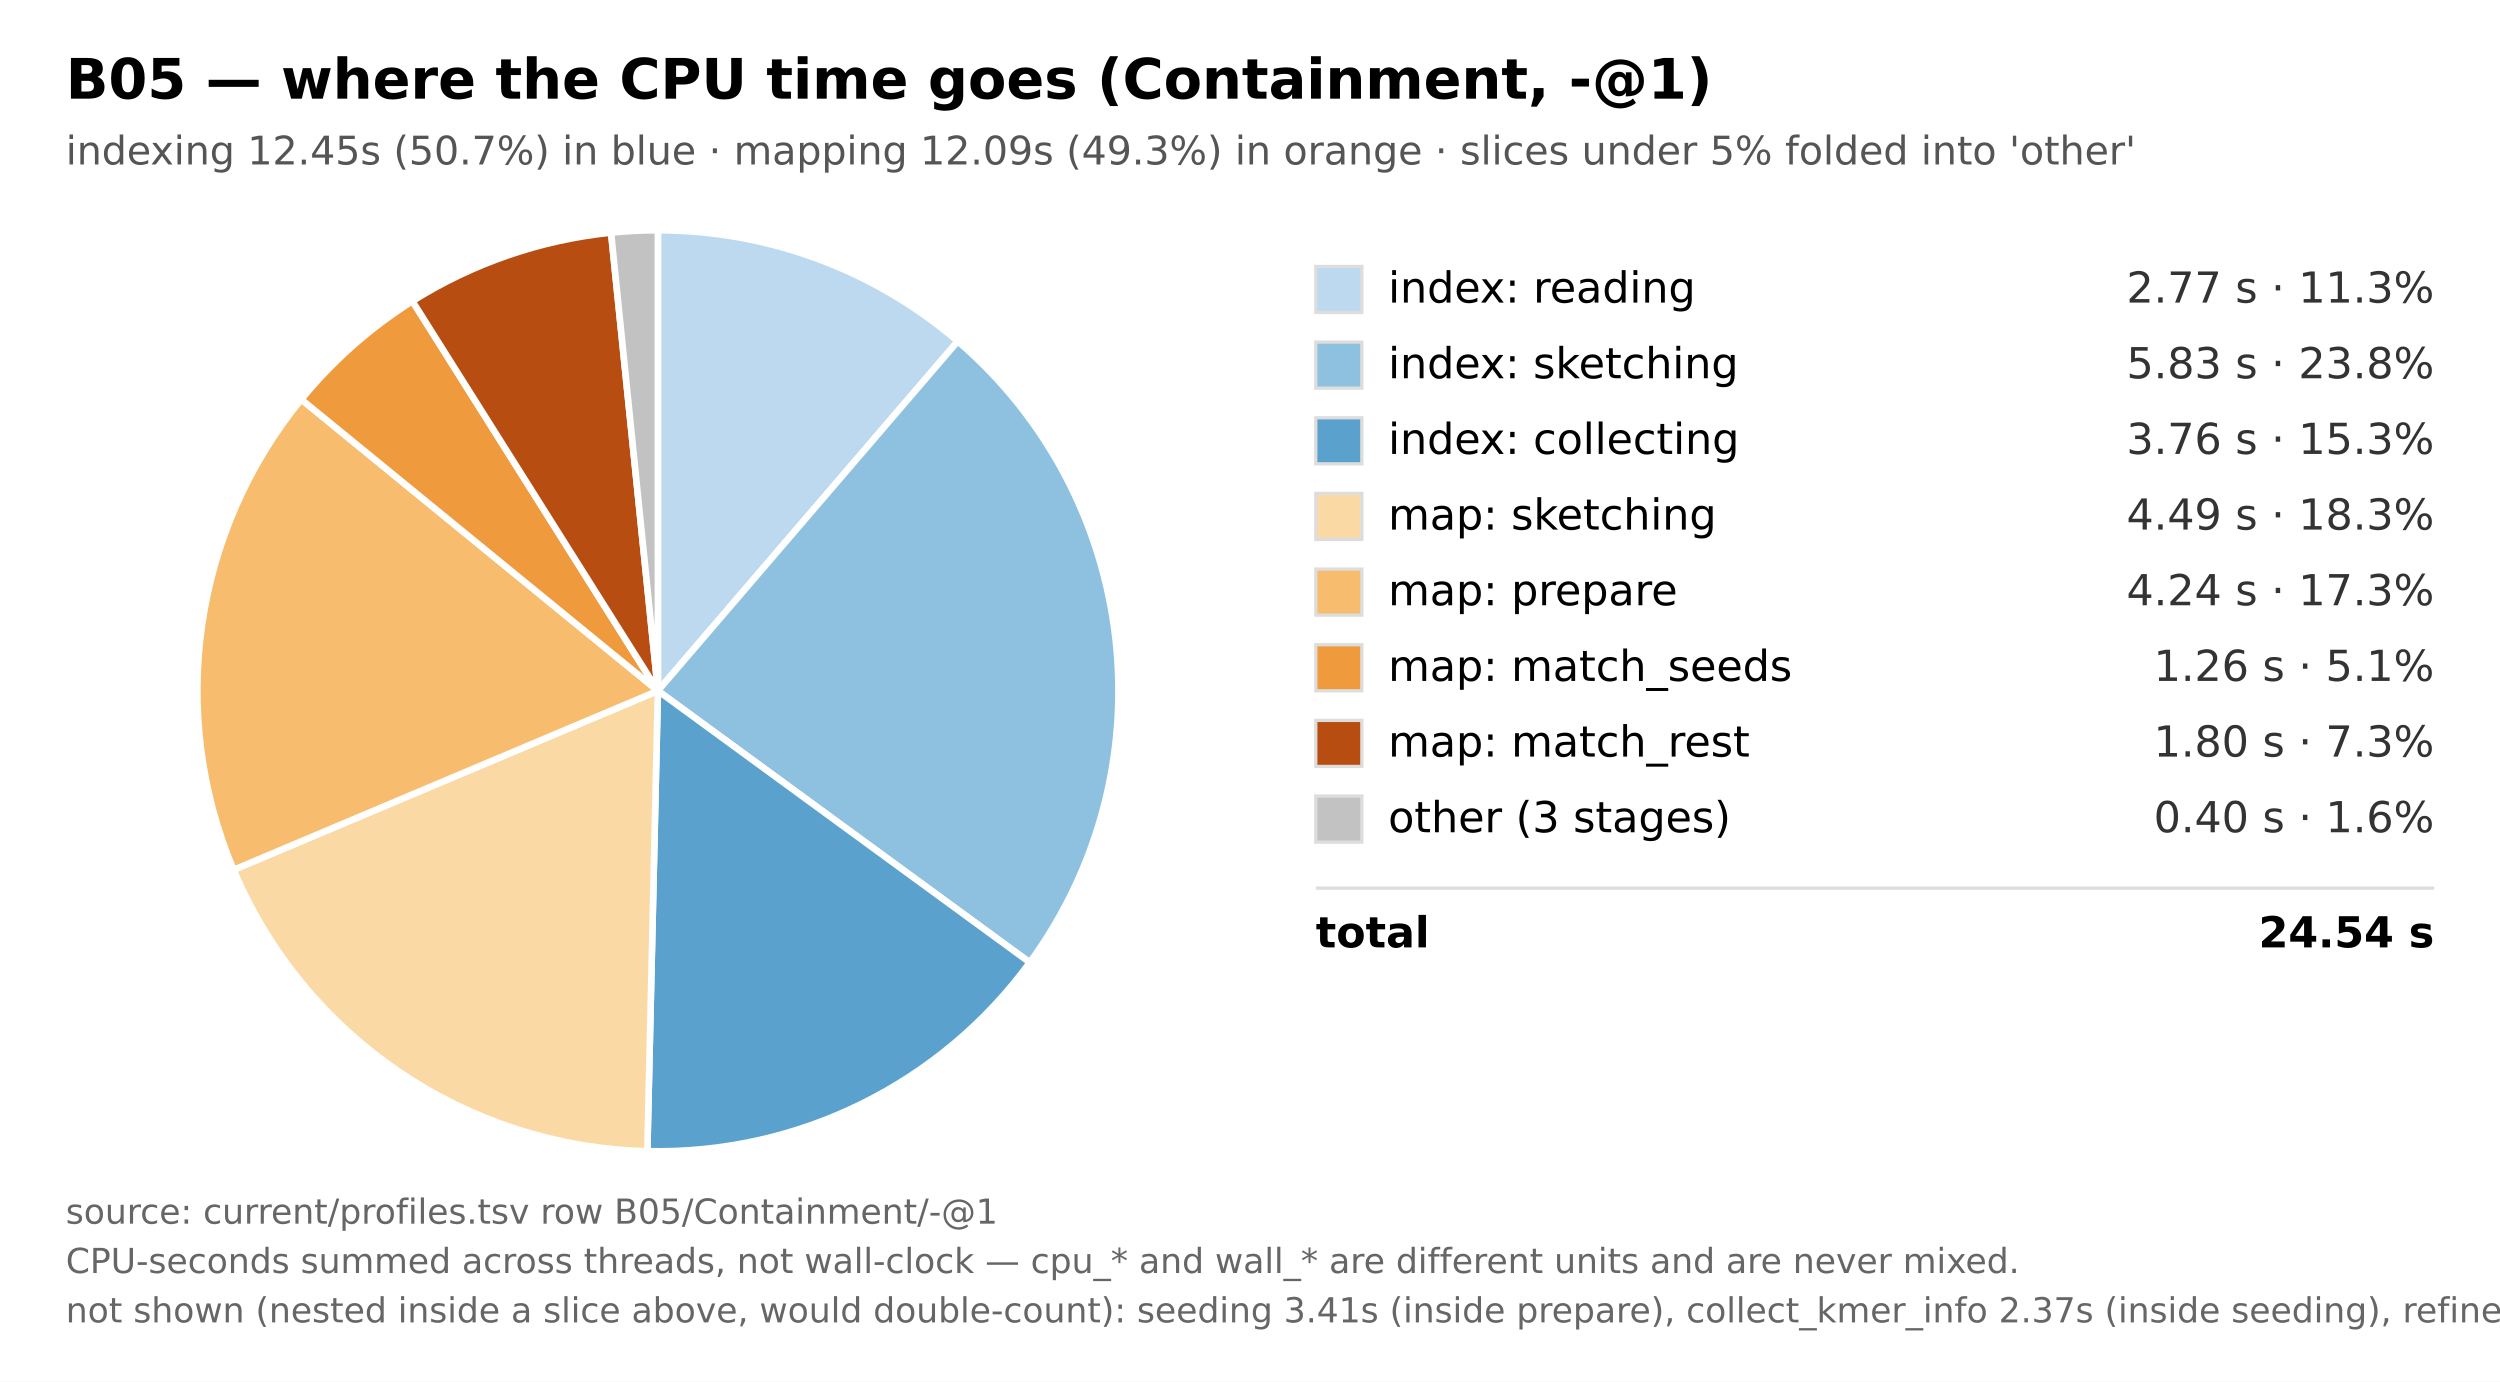
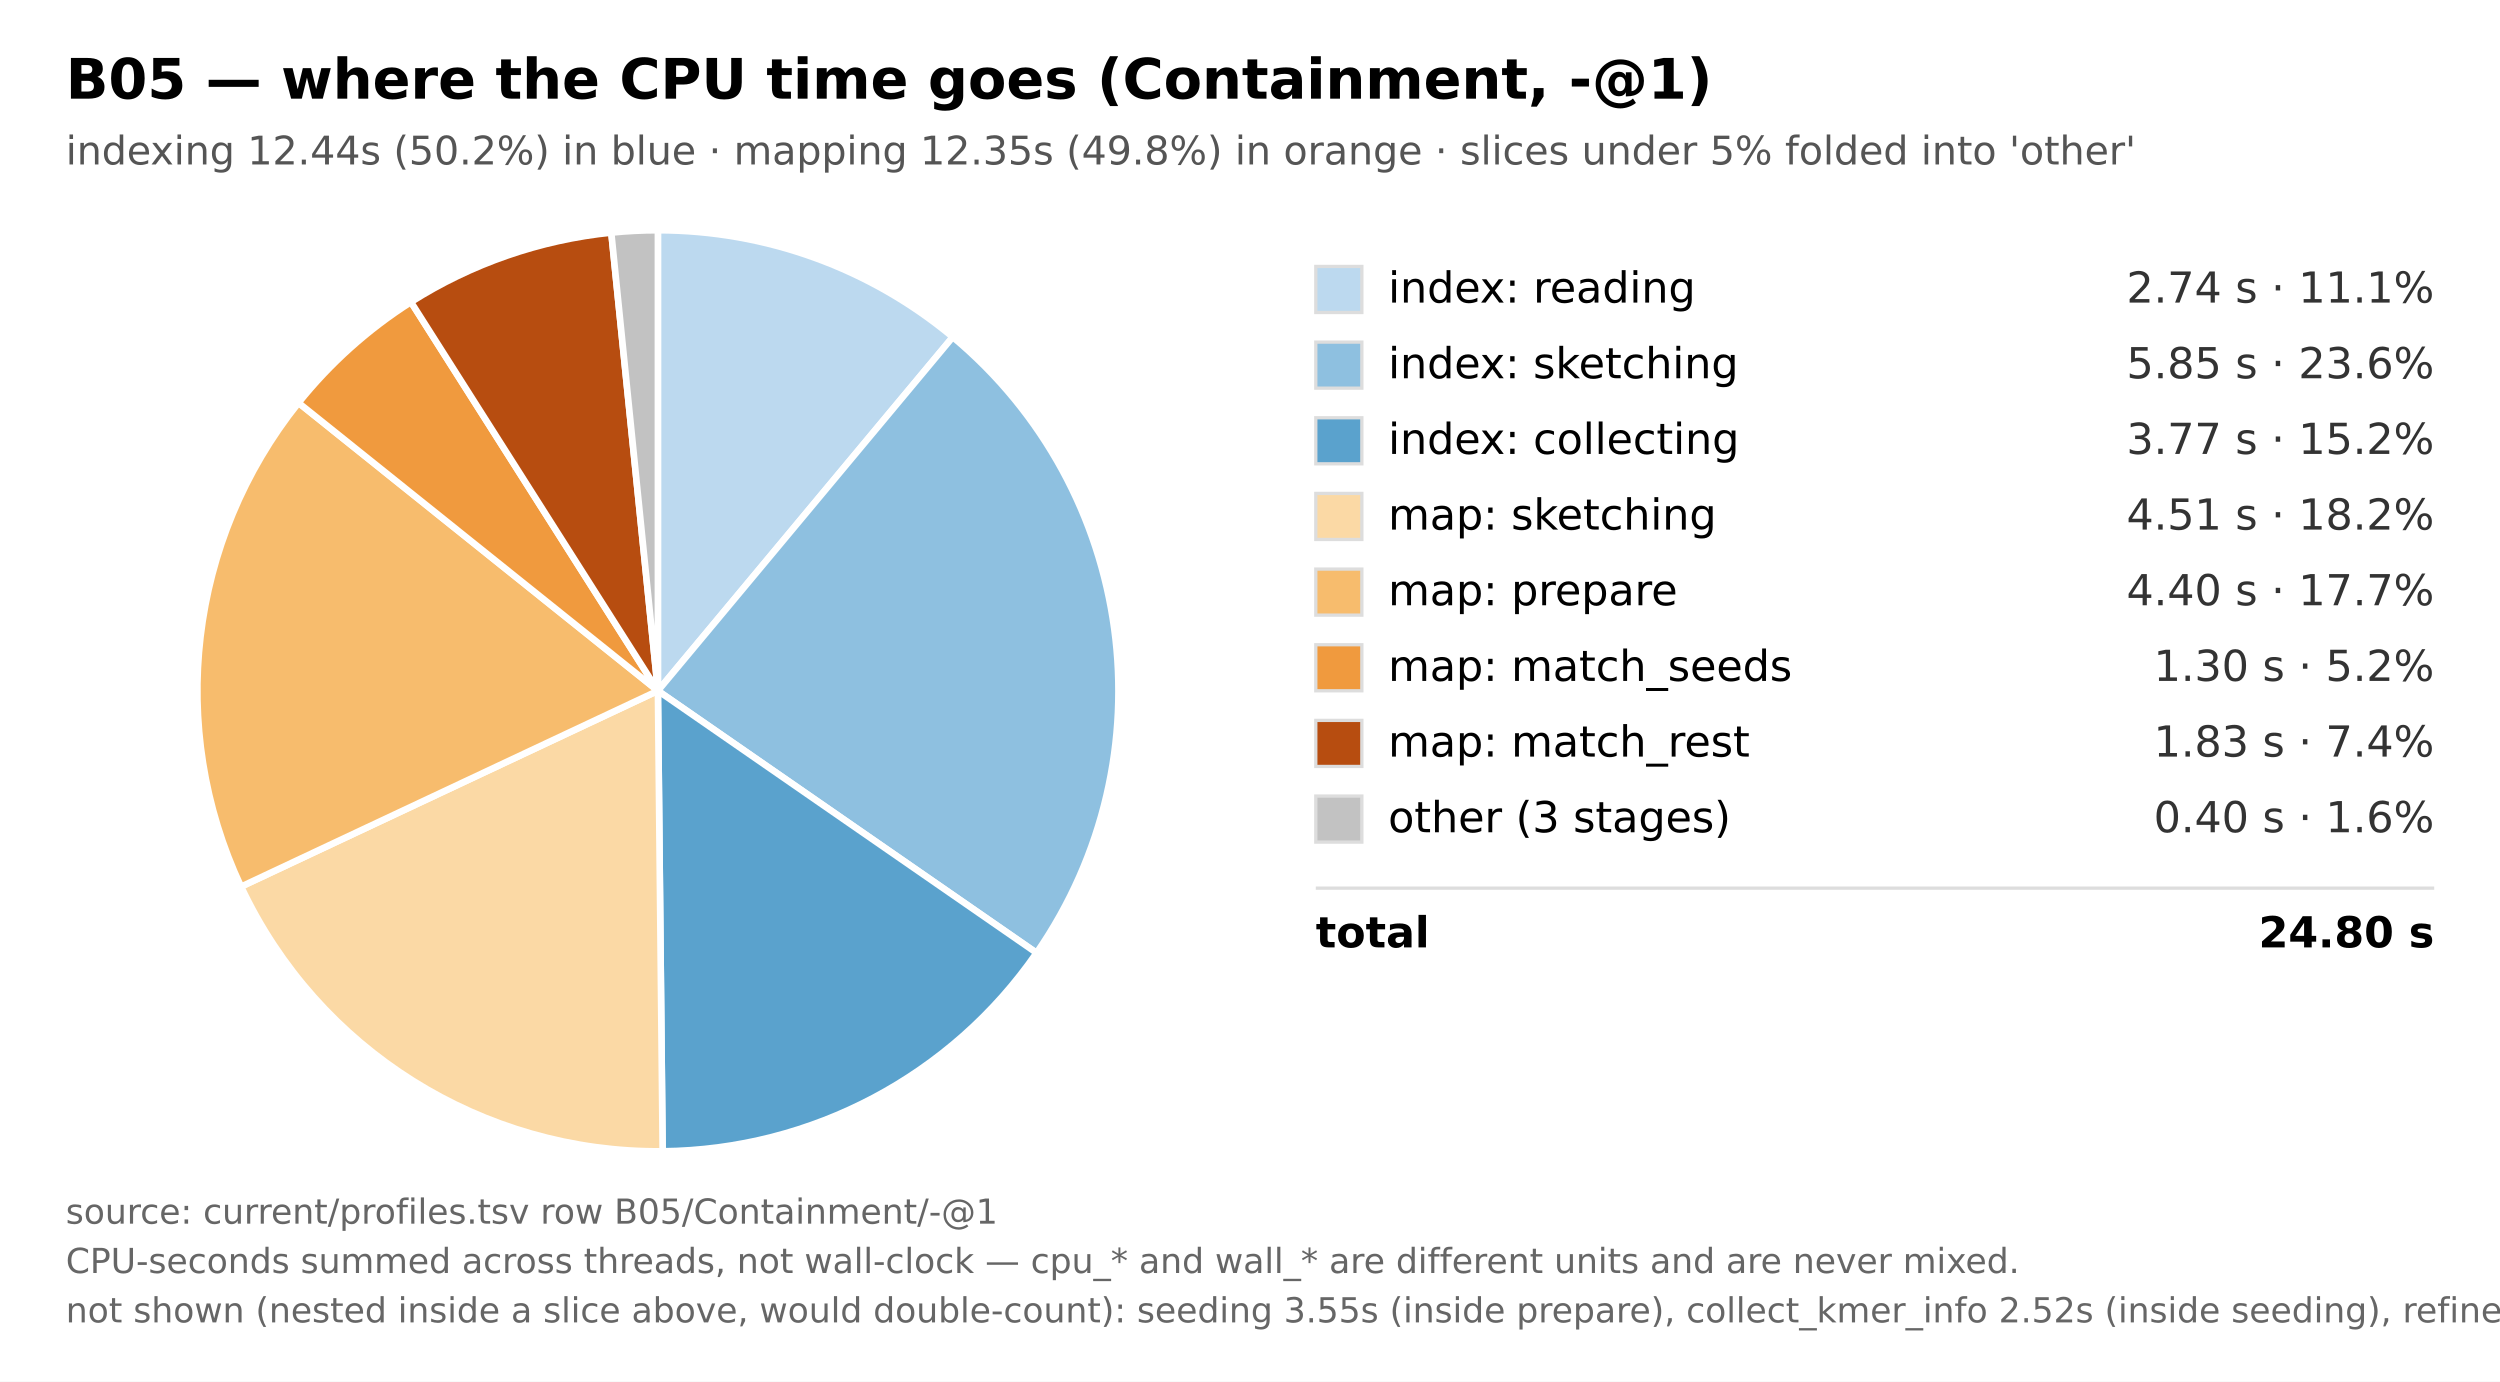
<svg xmlns="http://www.w3.org/2000/svg" width="760" height="420" viewBox="0 0 760 420" font-family="DejaVu Sans, Helvetica, Arial, sans-serif">
  <rect width="760" height="420" fill="#ffffff" />
  <text x="20" y="30" font-size="17" font-weight="bold">B05 — where the CPU time goes (Containment, -@1)</text>
-   <text x="20" y="50" font-size="12" fill="#555555">indexing 12.45s (50.7%) in blue · mapping 12.09s (49.3%) in orange · slices under 5% folded into 'other'</text>
-   <path d="M 200.00,210.00 L 200.00,70.00 A 140.00,140.00 0 0,1 291.16,103.75 Z" fill="#bcd9ef" stroke="#ffffff" stroke-width="2" />
-   <path d="M 200.00,210.00 L 291.16,103.75 A 140.00,140.00 0 0,1 313.05,292.59 Z" fill="#8ec0e0" stroke="#ffffff" stroke-width="2" />
-   <path d="M 200.00,210.00 L 313.05,292.59 A 140.00,140.00 0 0,1 196.79,349.96 Z" fill="#5aa2cd" stroke="#ffffff" stroke-width="2" />
-   <path d="M 200.00,210.00 L 196.79,349.96 A 140.00,140.00 0 0,1 71.01,264.43 Z" fill="#fbd9a5" stroke="#ffffff" stroke-width="2" />
-   <path d="M 200.00,210.00 L 71.01,264.43 A 140.00,140.00 0 0,1 91.59,121.42 Z" fill="#f7bc6d" stroke="#ffffff" stroke-width="2" />
-   <path d="M 200.00,210.00 L 91.59,121.42 A 140.00,140.00 0 0,1 125.38,91.54 Z" fill="#f09a3e" stroke="#ffffff" stroke-width="2" />
-   <path d="M 200.00,210.00 L 125.38,91.54 A 140.00,140.00 0 0,1 185.76,70.73 Z" fill="#b74d10" stroke="#ffffff" stroke-width="2" />
-   <path d="M 200.00,210.00 L 185.76,70.73 A 140.00,140.00 0 0,1 200.00,70.00 Z" fill="#c2c2c2" stroke="#ffffff" stroke-width="2" />
+   <text x="20" y="50" font-size="12" fill="#555555">indexing 12.44s (50.2%) in blue · mapping 12.35s (49.8%) in orange · slices under 5% folded into 'other'</text>
+   <path d="M 200.00,210.00 L 200.00,70.00 A 140.00,140.00 0 0,1 289.64,102.46 Z" fill="#bcd9ef" stroke="#ffffff" stroke-width="2" />
+   <path d="M 200.00,210.00 L 289.64,102.46 A 140.00,140.00 0 0,1 315.11,289.68 Z" fill="#8ec0e0" stroke="#ffffff" stroke-width="2" />
+   <path d="M 200.00,210.00 L 315.11,289.68 A 140.00,140.00 0 0,1 201.44,349.99 Z" fill="#5aa2cd" stroke="#ffffff" stroke-width="2" />
+   <path d="M 200.00,210.00 L 201.44,349.99 A 140.00,140.00 0 0,1 73.29,269.53 Z" fill="#fbd9a5" stroke="#ffffff" stroke-width="2" />
+   <path d="M 200.00,210.00 L 73.29,269.53 A 140.00,140.00 0 0,1 90.75,122.46 Z" fill="#f7bc6d" stroke="#ffffff" stroke-width="2" />
+   <path d="M 200.00,210.00 L 90.75,122.46 A 140.00,140.00 0 0,1 124.94,91.82 Z" fill="#f09a3e" stroke="#ffffff" stroke-width="2" />
+   <path d="M 200.00,210.00 L 124.94,91.82 A 140.00,140.00 0 0,1 185.83,70.72 Z" fill="#b74d10" stroke="#ffffff" stroke-width="2" />
+   <path d="M 200.00,210.00 L 185.83,70.72 A 140.00,140.00 0 0,1 200.00,70.00 Z" fill="#c2c2c2" stroke="#ffffff" stroke-width="2" />
  <rect x="400" y="81" width="14" height="14" fill="#bcd9ef" stroke="#dddddd" stroke-width="1" />
  <text x="422" y="92" font-size="13">index: reading</text>
-   <text x="740" y="92" font-size="13" text-anchor="end" fill="#333333">2.77 s · 11.3%</text>
+   <text x="740" y="92" font-size="13" text-anchor="end" fill="#333333">2.74 s · 11.1%</text>
  <rect x="400" y="104" width="14" height="14" fill="#8ec0e0" stroke="#dddddd" stroke-width="1" />
  <text x="422" y="115" font-size="13">index: sketching</text>
-   <text x="740" y="115" font-size="13" text-anchor="end" fill="#333333">5.83 s · 23.8%</text>
+   <text x="740" y="115" font-size="13" text-anchor="end" fill="#333333">5.85 s · 23.6%</text>
  <rect x="400" y="127" width="14" height="14" fill="#5aa2cd" stroke="#dddddd" stroke-width="1" />
  <text x="422" y="138" font-size="13">index: collecting</text>
-   <text x="740" y="138" font-size="13" text-anchor="end" fill="#333333">3.76 s · 15.3%</text>
+   <text x="740" y="138" font-size="13" text-anchor="end" fill="#333333">3.77 s · 15.2%</text>
  <rect x="400" y="150" width="14" height="14" fill="#fbd9a5" stroke="#dddddd" stroke-width="1" />
  <text x="422" y="161" font-size="13">map: sketching</text>
-   <text x="740" y="161" font-size="13" text-anchor="end" fill="#333333">4.49 s · 18.3%</text>
+   <text x="740" y="161" font-size="13" text-anchor="end" fill="#333333">4.51 s · 18.2%</text>
  <rect x="400" y="173" width="14" height="14" fill="#f7bc6d" stroke="#dddddd" stroke-width="1" />
  <text x="422" y="184" font-size="13">map: prepare</text>
-   <text x="740" y="184" font-size="13" text-anchor="end" fill="#333333">4.24 s · 17.3%</text>
+   <text x="740" y="184" font-size="13" text-anchor="end" fill="#333333">4.40 s · 17.7%</text>
  <rect x="400" y="196" width="14" height="14" fill="#f09a3e" stroke="#dddddd" stroke-width="1" />
  <text x="422" y="207" font-size="13">map: match_seeds</text>
-   <text x="740" y="207" font-size="13" text-anchor="end" fill="#333333">1.26 s · 5.1%</text>
+   <text x="740" y="207" font-size="13" text-anchor="end" fill="#333333">1.30 s · 5.2%</text>
  <rect x="400" y="219" width="14" height="14" fill="#b74d10" stroke="#dddddd" stroke-width="1" />
  <text x="422" y="230" font-size="13">map: match_rest</text>
-   <text x="740" y="230" font-size="13" text-anchor="end" fill="#333333">1.80 s · 7.3%</text>
+   <text x="740" y="230" font-size="13" text-anchor="end" fill="#333333">1.83 s · 7.4%</text>
  <rect x="400" y="242" width="14" height="14" fill="#c2c2c2" stroke="#dddddd" stroke-width="1" />
  <text x="422" y="253" font-size="13">other (3 stages)</text>
  <text x="740" y="253" font-size="13" text-anchor="end" fill="#333333">0.40 s · 1.6%</text>
  <line x1="400" y1="270" x2="740" y2="270" stroke="#dddddd" />
  <text x="400" y="288" font-size="13" font-weight="bold">total</text>
-   <text x="740" y="288" font-size="13" text-anchor="end" font-weight="bold">24.54 s</text>
+   <text x="740" y="288" font-size="13" text-anchor="end" font-weight="bold">24.80 s</text>
  <text x="20" y="372" font-size="10.5" fill="#666666">source: current/profiles.tsv row B05/Containment/-@1</text>
  <text x="20" y="387" font-size="10.5" fill="#666666">CPU-seconds summed across threads, not wall-clock — cpu_* and wall_* are different units and are never mixed.</text>
-   <text x="20" y="402" font-size="10.5" fill="#666666">not shown (nested inside a slice above, would double-count): seeding 3.41s (inside prepare), collect_kmer_info 2.37s (inside seeding), refine 0.96s (inside match_rest)</text>
+   <text x="20" y="402" font-size="10.5" fill="#666666">not shown (nested inside a slice above, would double-count): seeding 3.55s (inside prepare), collect_kmer_info 2.52s (inside seeding), refine 0.97s (inside match_rest)</text>
</svg>
